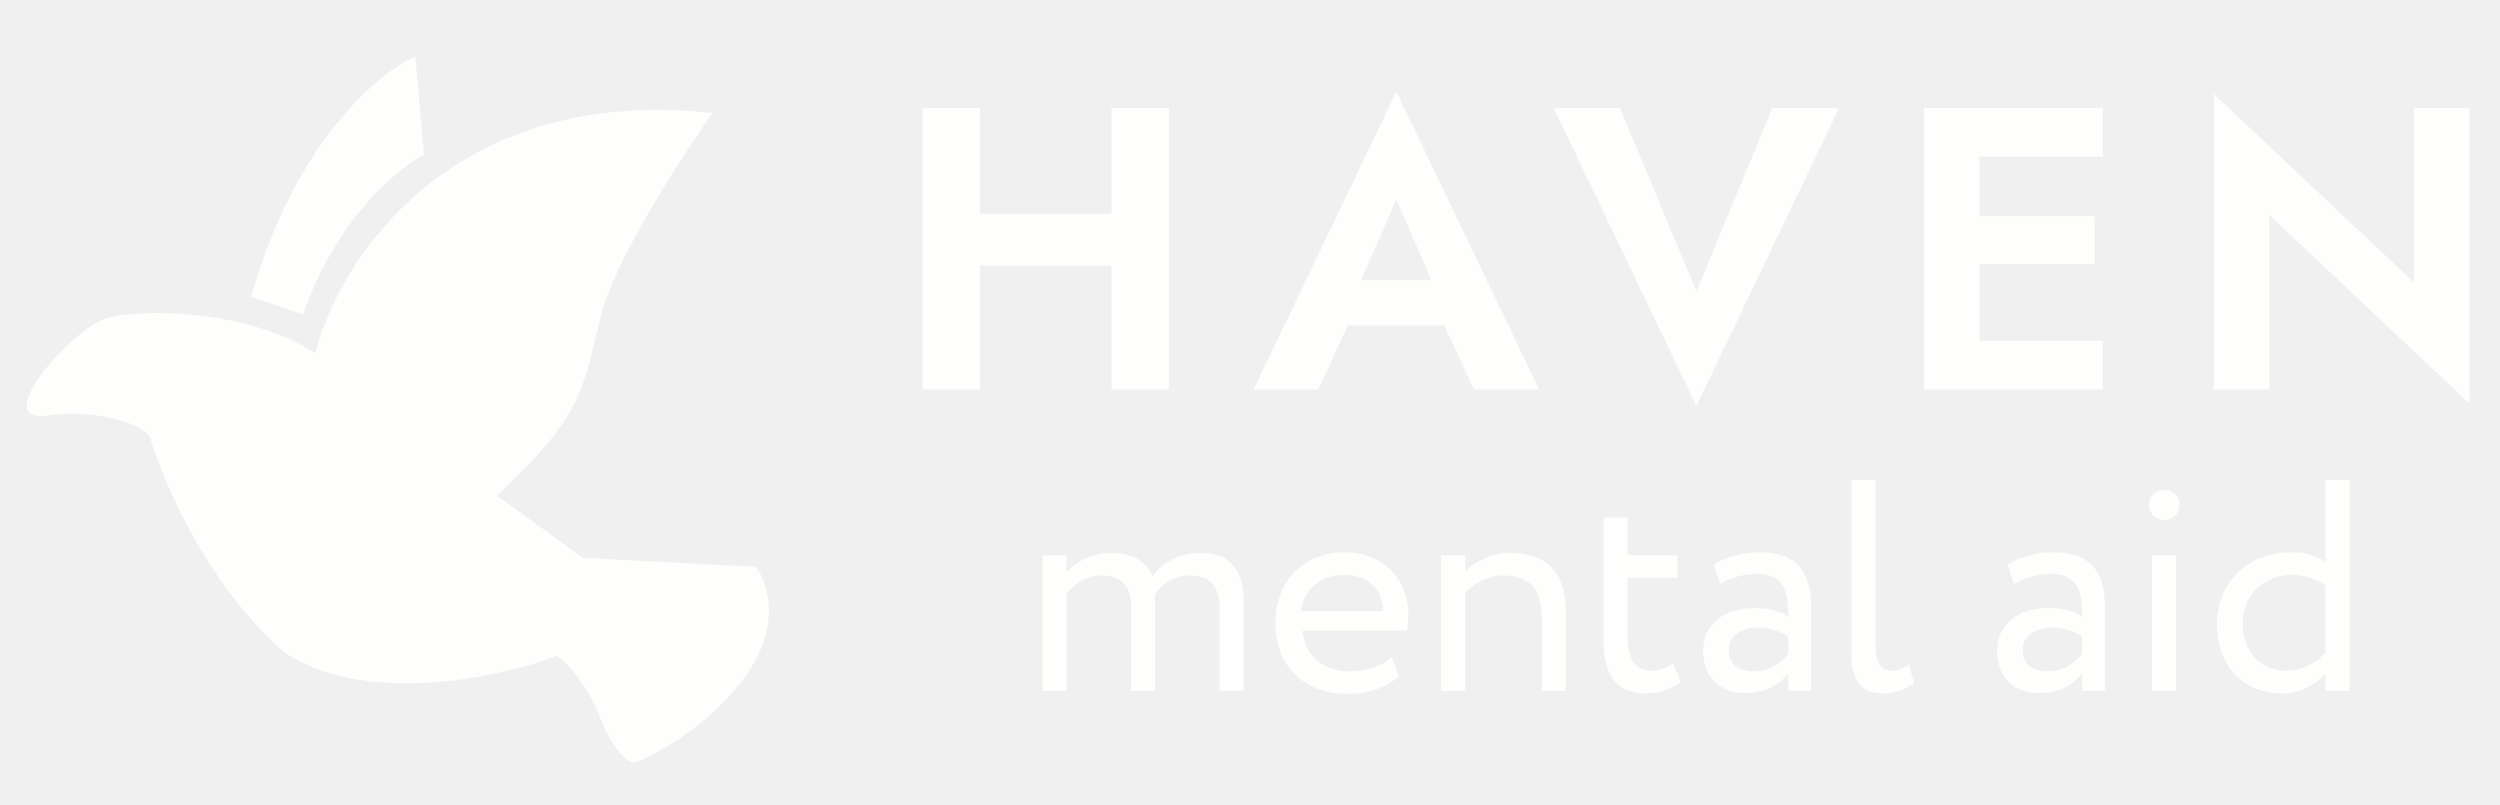
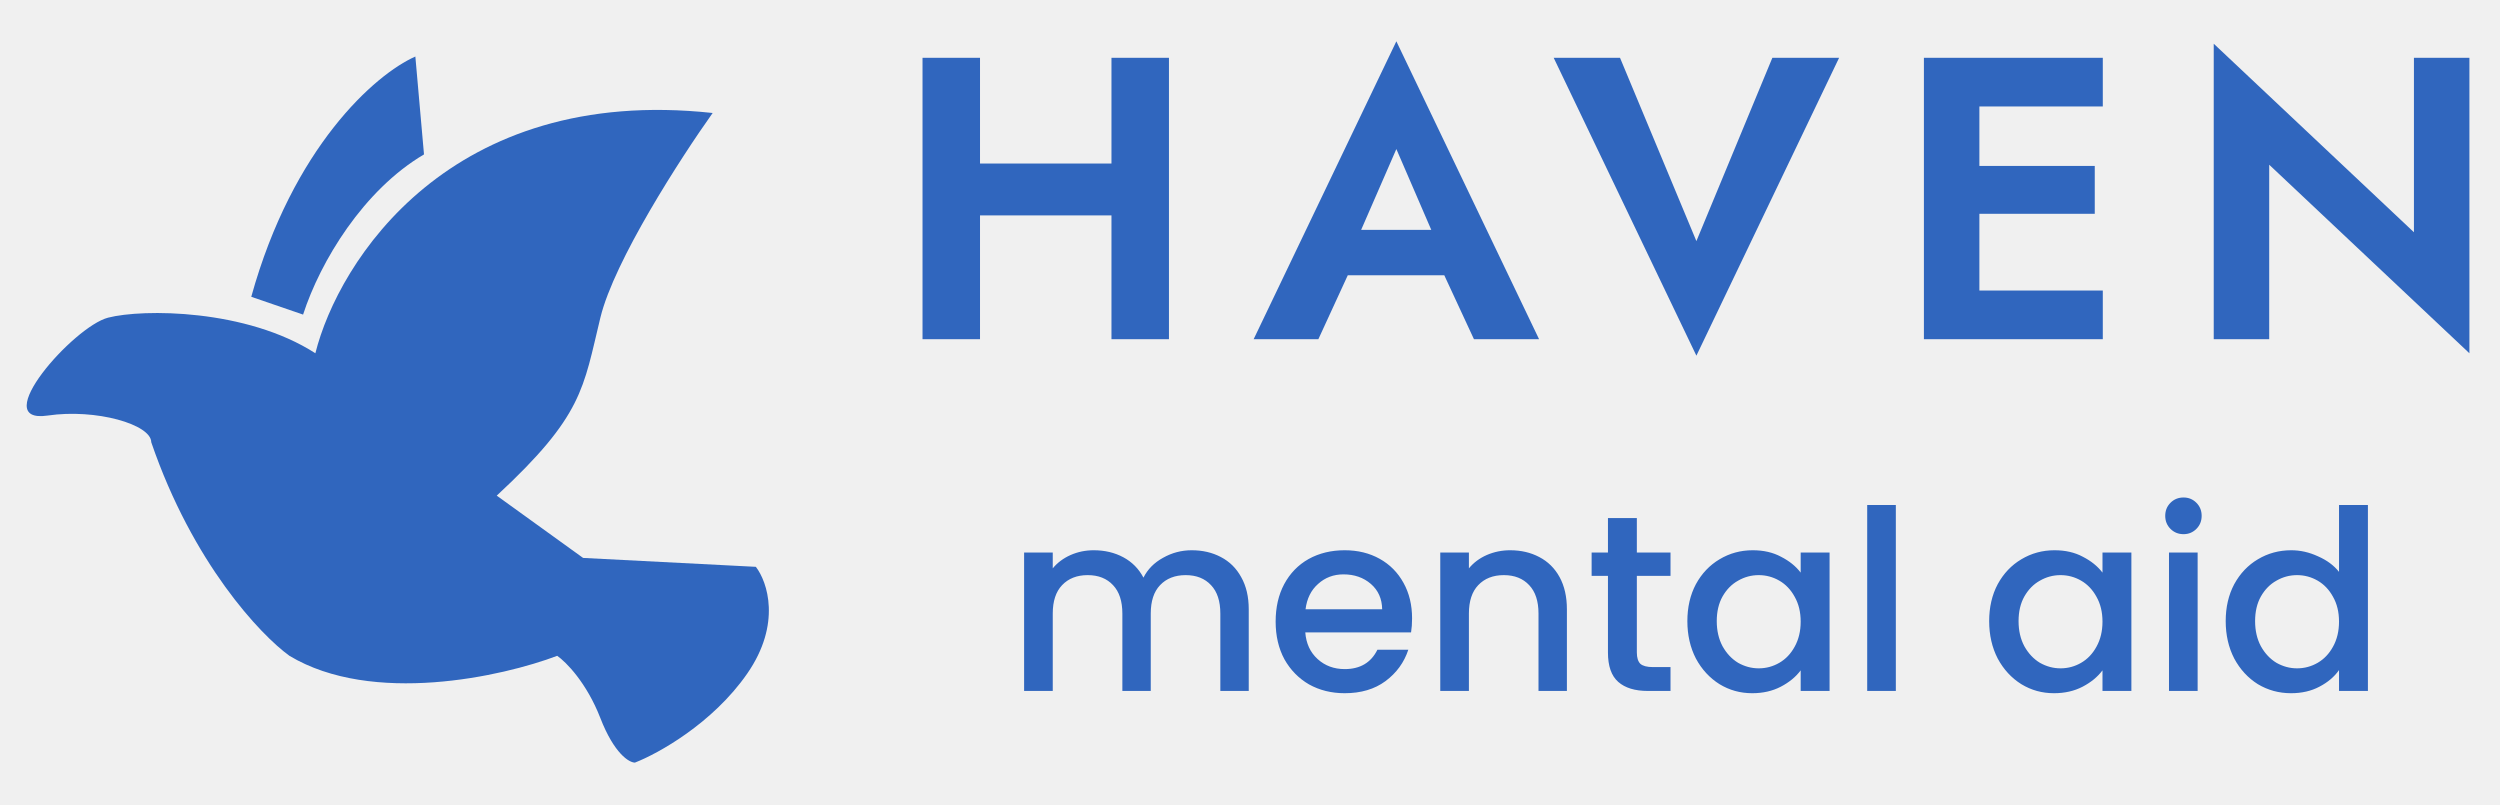
<svg xmlns="http://www.w3.org/2000/svg" width="199" height="64" viewBox="0 0 199 64" fill="none">
-   <g clip-path="url(#clip0_69_181)">
-     <path d="M12.04 35.202C15.34 44.836 20.748 50.55 23.04 52.202C29.64 56.169 39.998 53.855 44.353 52.202C45.04 52.675 46.69 54.327 47.79 57.161C48.89 59.994 50.082 60.702 50.54 60.702C52.373 59.994 56.728 57.586 59.478 53.619C62.228 49.652 61.082 46.3 60.165 45.119L46.415 44.411L39.54 39.452C46.415 33.077 46.415 30.952 47.79 25.286C48.89 20.752 54.207 12.536 56.728 8.994C35.828 6.727 26.936 20.8 25.103 28.119C19.603 24.577 11.353 24.577 8.603 25.286C5.853 25.994 -1.022 33.786 3.79 33.077C7.64 32.511 12.04 33.786 12.04 35.202Z" fill="#FEFFFC" />
-     <path d="M24.125 25.041L20 23.625C23.3 11.725 29.854 5.917 33.062 4.5L33.75 12.291C28.938 15.125 25.5 20.791 24.125 25.041Z" fill="#FEFFFC" />
+   <g clip-path="url(#clip0_6_327)">
+     <path d="M12.04 35.203C15.34 44.836 20.748 50.55 23.04 52.203C29.64 56.169 39.998 53.855 44.353 52.203C45.04 52.675 46.69 54.328 47.79 57.161C48.89 59.994 50.082 60.703 50.54 60.703C52.373 59.994 56.728 57.586 59.478 53.619C62.228 49.653 61.082 46.3 60.165 45.119L46.415 44.411L39.54 39.453C46.415 33.078 46.415 30.953 47.79 25.286C48.89 20.753 54.207 12.536 56.728 8.994C35.828 6.728 26.936 20.8 25.103 28.119C19.603 24.578 11.353 24.578 8.603 25.286C5.853 25.994 -1.022 33.786 3.79 33.078C7.64 32.511 12.04 33.786 12.04 35.203Z" fill="#3066BE" />
+     <path d="M24.125 25.042L20 23.625C23.3 11.725 29.854 5.917 33.062 4.5L33.75 12.292C28.937 15.125 25.5 20.792 24.125 25.042Z" fill="#3066BE" />
  </g>
-   <path d="M74.937 21.144H91.385V17.016H74.937V21.144ZM88.473 8.6V31H93.049V8.6H88.473ZM73.433 8.6V31H78.009V8.6H73.433ZM105.294 25.912H117.134L116.59 22.296H105.838L105.294 25.912ZM111.15 15.864L114.51 23.64L114.446 24.792L117.326 31H122.51L111.15 7.288L99.79 31H104.942L107.886 24.6L107.79 23.576L111.15 15.864ZM135.033 23.192L128.953 8.6H123.673L135.033 32.312L146.393 8.6H141.081L135.033 23.192ZM156.087 31H167.383V27.128H156.087V31ZM156.087 12.472H167.383V8.6H156.087V12.472ZM156.087 21.016H166.743V17.208H156.087V21.016ZM153.143 8.6V31H157.559V8.6H153.143ZM192.149 8.6V22.488L176.213 7.48V31H180.629V17.112L196.565 32.12V8.6H192.149Z" fill="#FEFFFC" />
-   <path d="M99.006 47.92C99.006 44.968 97.518 44.008 95.526 44.008C93.894 44.008 92.502 44.776 91.734 45.88C91.326 44.752 90.15 44.008 88.47 44.008C87.078 44.008 85.686 44.632 84.894 45.568V44.2H82.974V55H84.894V47.272C85.446 46.48 86.478 45.808 87.726 45.808C89.238 45.808 90.03 46.72 90.03 48.04V55H91.95V48.136C91.95 47.896 91.95 47.56 91.926 47.368C92.43 46.48 93.462 45.808 94.758 45.808C96.318 45.808 97.086 46.672 97.086 48.448V55H99.006V47.92ZM110.76 52.312C110.064 52.96 108.84 53.44 107.448 53.44C105.336 53.44 103.848 52.24 103.68 50.2H111.984C112.056 49.864 112.104 49.432 112.104 48.904C112.104 45.928 109.872 43.96 107.088 43.96C103.536 43.96 101.52 46.456 101.52 49.6C101.52 53.008 103.8 55.24 107.304 55.24C108.744 55.24 110.304 54.784 111.36 53.824L110.76 52.312ZM106.992 45.76C108.864 45.76 110.016 46.864 110.112 48.64H103.56C103.776 46.984 105.024 45.76 106.992 45.76ZM114.708 55H116.628V47.2C117.324 46.408 118.452 45.808 119.676 45.808C121.692 45.808 122.724 46.864 122.724 49.12V55H124.644V48.76C124.644 45.376 122.964 44.008 120.156 44.008C118.74 44.008 117.372 44.704 116.628 45.52V44.2H114.708V55ZM127.64 50.896C127.64 53.656 128.6 55.192 131.024 55.192C132.224 55.192 133.208 54.76 133.784 54.28L133.184 52.792C132.8 53.08 132.224 53.392 131.48 53.392C130.112 53.392 129.56 52.408 129.56 50.704V46H133.52V44.2H129.56V41.2H127.64V50.896ZM136.917 46.48C137.781 46.024 138.573 45.688 139.893 45.688C142.029 45.688 142.341 47.08 142.341 49.096C141.621 48.568 140.493 48.4 139.653 48.4C137.325 48.4 135.573 49.624 135.573 51.832C135.573 53.92 136.917 55.168 138.885 55.168C140.661 55.168 141.693 54.424 142.341 53.608V55H144.165V48.376C144.165 45.568 143.085 43.96 140.013 43.96C138.669 43.96 137.373 44.344 136.413 44.944L136.917 46.48ZM139.557 53.44C138.309 53.44 137.613 52.768 137.613 51.736C137.613 50.488 138.765 49.96 139.917 49.96C140.853 49.96 141.669 50.2 142.341 50.68V52.048C141.789 52.696 140.973 53.44 139.557 53.44ZM147.38 52.12C147.38 54.208 148.196 55.192 149.828 55.192C150.956 55.192 151.796 54.832 152.372 54.376L151.94 52.912C151.58 53.152 151.1 53.392 150.572 53.392C149.66 53.392 149.3 52.72 149.3 51.256V38.2H147.38V52.12ZM160.308 46.48C161.172 46.024 161.964 45.688 163.284 45.688C165.42 45.688 165.732 47.08 165.732 49.096C165.012 48.568 163.884 48.4 163.044 48.4C160.716 48.4 158.964 49.624 158.964 51.832C158.964 53.92 160.308 55.168 162.276 55.168C164.052 55.168 165.084 54.424 165.732 53.608V55H167.556V48.376C167.556 45.568 166.476 43.96 163.404 43.96C162.06 43.96 160.764 44.344 159.804 44.944L160.308 46.48ZM162.948 53.44C161.7 53.44 161.004 52.768 161.004 51.736C161.004 50.488 162.156 49.96 163.308 49.96C164.244 49.96 165.06 50.2 165.732 50.68V52.048C165.18 52.696 164.364 53.44 162.948 53.44ZM171.299 55H173.219V44.2H171.299V55ZM171.059 40.144C171.059 40.936 171.635 41.392 172.307 41.392C172.907 41.392 173.483 40.936 173.483 40.144C173.483 39.448 172.907 38.992 172.307 38.992C171.635 38.992 171.059 39.448 171.059 40.144ZM185.113 55H187.033V38.2H185.113V44.728C184.369 44.2 183.529 43.96 182.377 43.96C178.969 43.96 176.473 46.312 176.473 49.672C176.473 53.008 178.513 55.192 181.681 55.192C183.145 55.192 184.321 54.496 185.113 53.632V55ZM182.041 53.392C180.025 53.392 178.513 52 178.513 49.624C178.513 47.248 180.313 45.76 182.449 45.76C183.337 45.76 184.201 46.024 185.113 46.6V51.952C184.441 52.696 183.289 53.392 182.041 53.392Z" fill="#FEFFFC" />
+   <path d="M74.937 17.144H91.385V13.016H74.937V17.144ZM88.473 4.6V27H93.049V4.6H88.473ZM73.433 4.6V27H78.009V4.6H73.433ZM105.294 21.912H117.134L116.59 18.296H105.838L105.294 21.912ZM111.15 11.864L114.51 19.64L114.446 20.792L117.326 27H122.51L111.15 3.288L99.79 27H104.942L107.886 20.6L107.79 19.576L111.15 11.864ZM135.033 19.192L128.953 4.6H123.673L135.033 28.312L146.393 4.6H141.081L135.033 19.192ZM156.087 27H167.383V23.128H156.087V27ZM156.087 8.472H167.383V4.6H156.087V8.472ZM156.087 17.016H166.743V13.208H156.087V17.016ZM153.143 4.6V27H157.559V4.6H153.143ZM192.149 4.6V18.488L176.213 3.48V27H180.629V13.112L196.565 28.12V4.6H192.149Z" fill="#3066BE" />
+   <path d="M94.859 43.8C95.726 43.8 96.499 43.98 97.18 44.34C97.873 44.7 98.413 45.233 98.799 45.94C99.2 46.647 99.4 47.5 99.4 48.5V55H97.139V48.84C97.139 47.853 96.893 47.1 96.4 46.58C95.906 46.047 95.233 45.78 94.379 45.78C93.526 45.78 92.846 46.047 92.34 46.58C91.846 47.1 91.6 47.853 91.6 48.84V55H89.34V48.84C89.34 47.853 89.093 47.1 88.6 46.58C88.106 46.047 87.433 45.78 86.579 45.78C85.726 45.78 85.046 46.047 84.54 46.58C84.046 47.1 83.799 47.853 83.799 48.84V55H81.519V43.98H83.799V45.24C84.173 44.787 84.646 44.433 85.219 44.18C85.793 43.927 86.406 43.8 87.059 43.8C87.939 43.8 88.726 43.987 89.419 44.36C90.113 44.733 90.646 45.273 91.019 45.98C91.353 45.313 91.873 44.787 92.579 44.4C93.286 44 94.046 43.8 94.859 43.8ZM112.401 49.22C112.401 49.633 112.374 50.007 112.321 50.34H103.901C103.967 51.22 104.294 51.927 104.881 52.46C105.467 52.993 106.187 53.26 107.041 53.26C108.267 53.26 109.134 52.747 109.641 51.72H112.101C111.767 52.733 111.161 53.567 110.281 54.22C109.414 54.86 108.334 55.18 107.041 55.18C105.987 55.18 105.041 54.947 104.201 54.48C103.374 54 102.721 53.333 102.241 52.48C101.774 51.613 101.541 50.613 101.541 49.48C101.541 48.347 101.767 47.353 102.221 46.5C102.687 45.633 103.334 44.967 104.161 44.5C105.001 44.033 105.961 43.8 107.041 43.8C108.081 43.8 109.007 44.027 109.821 44.48C110.634 44.933 111.267 45.573 111.721 46.4C112.174 47.213 112.401 48.153 112.401 49.22ZM110.021 48.5C110.007 47.66 109.707 46.987 109.121 46.48C108.534 45.973 107.807 45.72 106.941 45.72C106.154 45.72 105.481 45.973 104.921 46.48C104.361 46.973 104.027 47.647 103.921 48.5H110.021ZM120.205 43.8C121.071 43.8 121.845 43.98 122.525 44.34C123.218 44.7 123.758 45.233 124.145 45.94C124.531 46.647 124.725 47.5 124.725 48.5V55H122.465V48.84C122.465 47.853 122.218 47.1 121.725 46.58C121.231 46.047 120.558 45.78 119.705 45.78C118.851 45.78 118.171 46.047 117.665 46.58C117.171 47.1 116.925 47.853 116.925 48.84V55H114.645V43.98H116.925V45.24C117.298 44.787 117.771 44.433 118.345 44.18C118.931 43.927 119.551 43.8 120.205 43.8ZM130.293 45.84V51.94C130.293 52.353 130.386 52.653 130.573 52.84C130.773 53.013 131.106 53.1 131.573 53.1H132.973V55H131.173C130.146 55 129.359 54.76 128.813 54.28C128.266 53.8 127.993 53.02 127.993 51.94V45.84H126.693V43.98H127.993V41.24H130.293V43.98H132.973V45.84H130.293ZM134.314 49.44C134.314 48.333 134.541 47.353 134.994 46.5C135.461 45.647 136.088 44.987 136.874 44.52C137.674 44.04 138.554 43.8 139.514 43.8C140.381 43.8 141.134 43.973 141.774 44.32C142.428 44.653 142.948 45.073 143.334 45.58V43.98H145.634V55H143.334V53.36C142.948 53.88 142.421 54.313 141.754 54.66C141.088 55.007 140.328 55.18 139.474 55.18C138.528 55.18 137.661 54.94 136.874 54.46C136.088 53.967 135.461 53.287 134.994 52.42C134.541 51.54 134.314 50.547 134.314 49.44ZM143.334 49.48C143.334 48.72 143.174 48.06 142.854 47.5C142.548 46.94 142.141 46.513 141.634 46.22C141.128 45.927 140.581 45.78 139.994 45.78C139.408 45.78 138.861 45.927 138.354 46.22C137.848 46.5 137.434 46.92 137.114 47.48C136.808 48.027 136.654 48.68 136.654 49.44C136.654 50.2 136.808 50.867 137.114 51.44C137.434 52.013 137.848 52.453 138.354 52.76C138.874 53.053 139.421 53.2 139.994 53.2C140.581 53.2 141.128 53.053 141.634 52.76C142.141 52.467 142.548 52.04 142.854 51.48C143.174 50.907 143.334 50.24 143.334 49.48ZM150.909 40.2V55H148.629V40.2H150.909ZM158.338 49.44C158.338 48.333 158.564 47.353 159.018 46.5C159.484 45.647 160.111 44.987 160.898 44.52C161.698 44.04 162.578 43.8 163.538 43.8C164.404 43.8 165.158 43.973 165.798 44.32C166.451 44.653 166.971 45.073 167.358 45.58V43.98H169.658V55H167.358V53.36C166.971 53.88 166.444 54.313 165.778 54.66C165.111 55.007 164.351 55.18 163.498 55.18C162.551 55.18 161.684 54.94 160.898 54.46C160.111 53.967 159.484 53.287 159.018 52.42C158.564 51.54 158.338 50.547 158.338 49.44ZM167.358 49.48C167.358 48.72 167.198 48.06 166.878 47.5C166.571 46.94 166.164 46.513 165.658 46.22C165.151 45.927 164.604 45.78 164.018 45.78C163.431 45.78 162.884 45.927 162.378 46.22C161.871 46.5 161.458 46.92 161.138 47.48C160.831 48.027 160.678 48.68 160.678 49.44C160.678 50.2 160.831 50.867 161.138 51.44C161.458 52.013 161.871 52.453 162.378 52.76C162.898 53.053 163.444 53.2 164.018 53.2C164.604 53.2 165.151 53.053 165.658 52.76C166.164 52.467 166.571 52.04 166.878 51.48C167.198 50.907 167.358 50.24 167.358 49.48ZM173.812 42.52C173.399 42.52 173.052 42.38 172.772 42.1C172.492 41.82 172.352 41.473 172.352 41.06C172.352 40.647 172.492 40.3 172.772 40.02C173.052 39.74 173.399 39.6 173.812 39.6C174.212 39.6 174.552 39.74 174.832 40.02C175.112 40.3 175.252 40.647 175.252 41.06C175.252 41.473 175.112 41.82 174.832 42.1C174.552 42.38 174.212 42.52 173.812 42.52ZM174.932 43.98V55H172.652V43.98H174.932ZM177.166 49.44C177.166 48.333 177.392 47.353 177.846 46.5C178.312 45.647 178.939 44.987 179.726 44.52C180.526 44.04 181.412 43.8 182.386 43.8C183.106 43.8 183.812 43.96 184.506 44.28C185.212 44.587 185.772 45 186.186 45.52V40.2H188.486V55H186.186V53.34C185.812 53.873 185.292 54.313 184.626 54.66C183.972 55.007 183.219 55.18 182.366 55.18C181.406 55.18 180.526 54.94 179.726 54.46C178.939 53.967 178.312 53.287 177.846 52.42C177.392 51.54 177.166 50.547 177.166 49.44ZM186.186 49.48C186.186 48.72 186.026 48.06 185.706 47.5C185.399 46.94 184.992 46.513 184.486 46.22C183.979 45.927 183.432 45.78 182.846 45.78C182.259 45.78 181.712 45.927 181.206 46.22C180.699 46.5 180.286 46.92 179.966 47.48C179.659 48.027 179.506 48.68 179.506 49.44C179.506 50.2 179.659 50.867 179.966 51.44C180.286 52.013 180.699 52.453 181.206 52.76C181.726 53.053 182.272 53.2 182.846 53.2C183.432 53.2 183.979 53.053 184.486 52.76C184.992 52.467 185.399 52.04 185.706 51.48C186.026 50.907 186.186 50.24 186.186 49.48Z" fill="#3066BE" />
  <defs>
-     <clipPath id="clip0_69_181">
+     <clipPath id="clip0_6_327">
      <rect width="64" height="64" fill="white" />
    </clipPath>
  </defs>
</svg>
